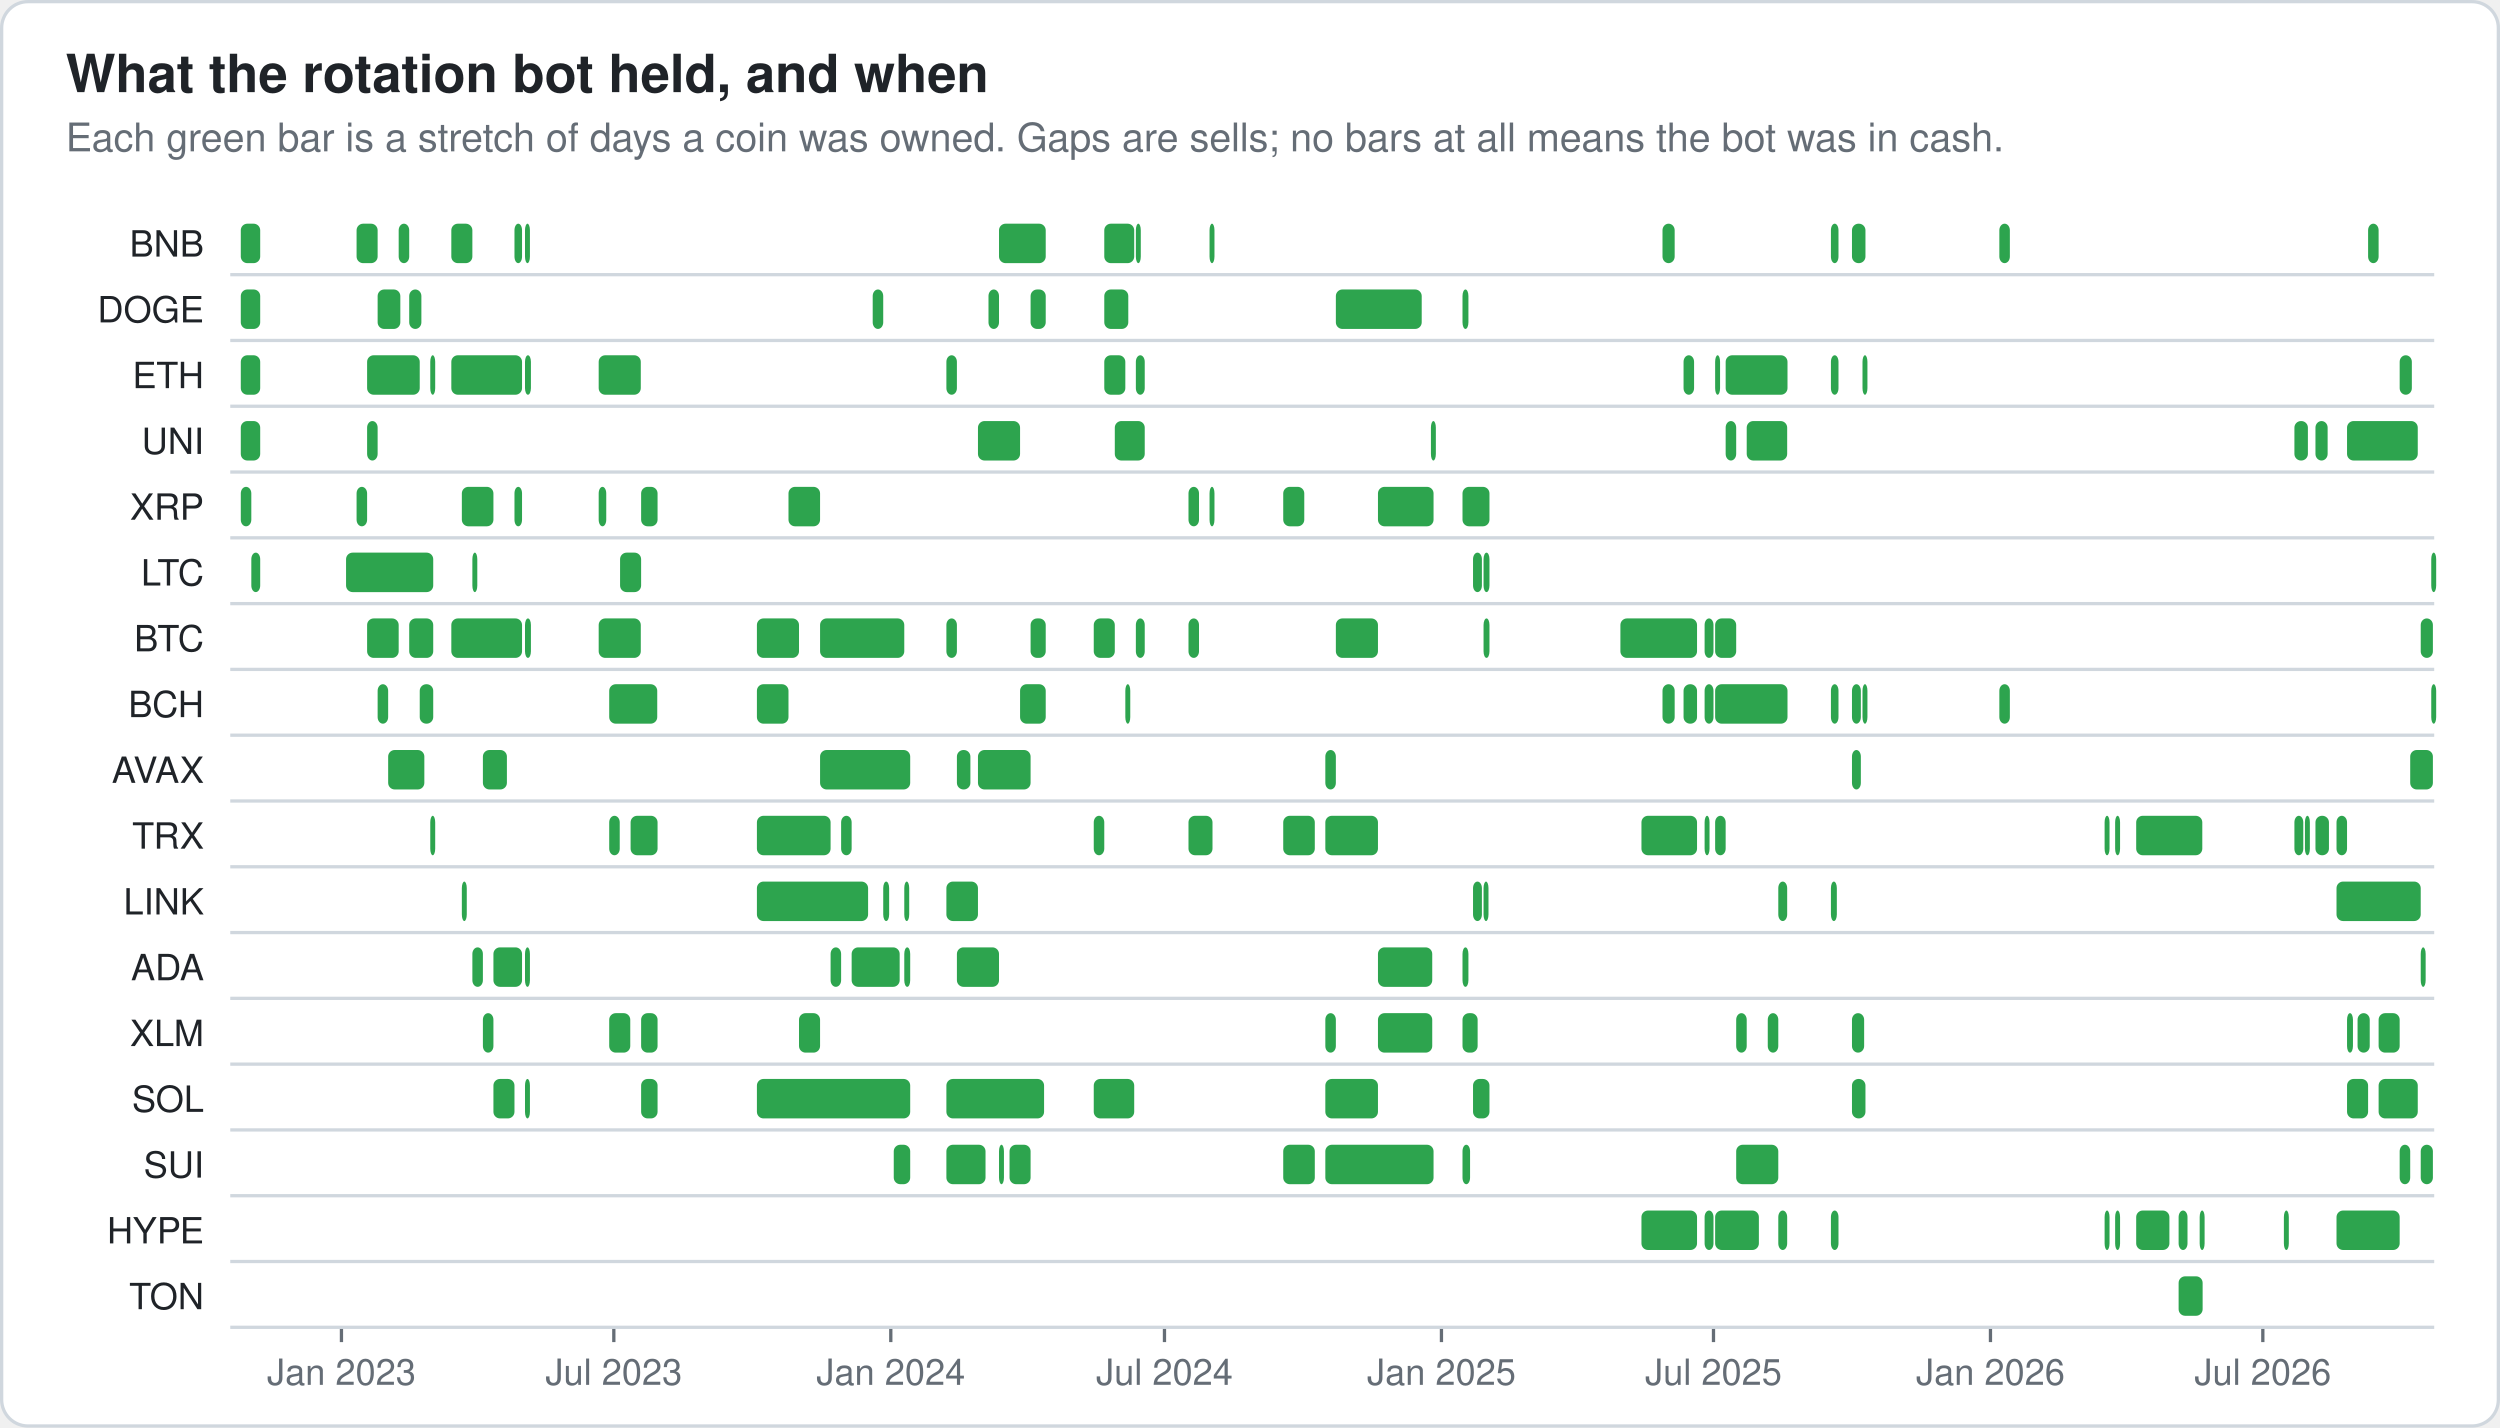
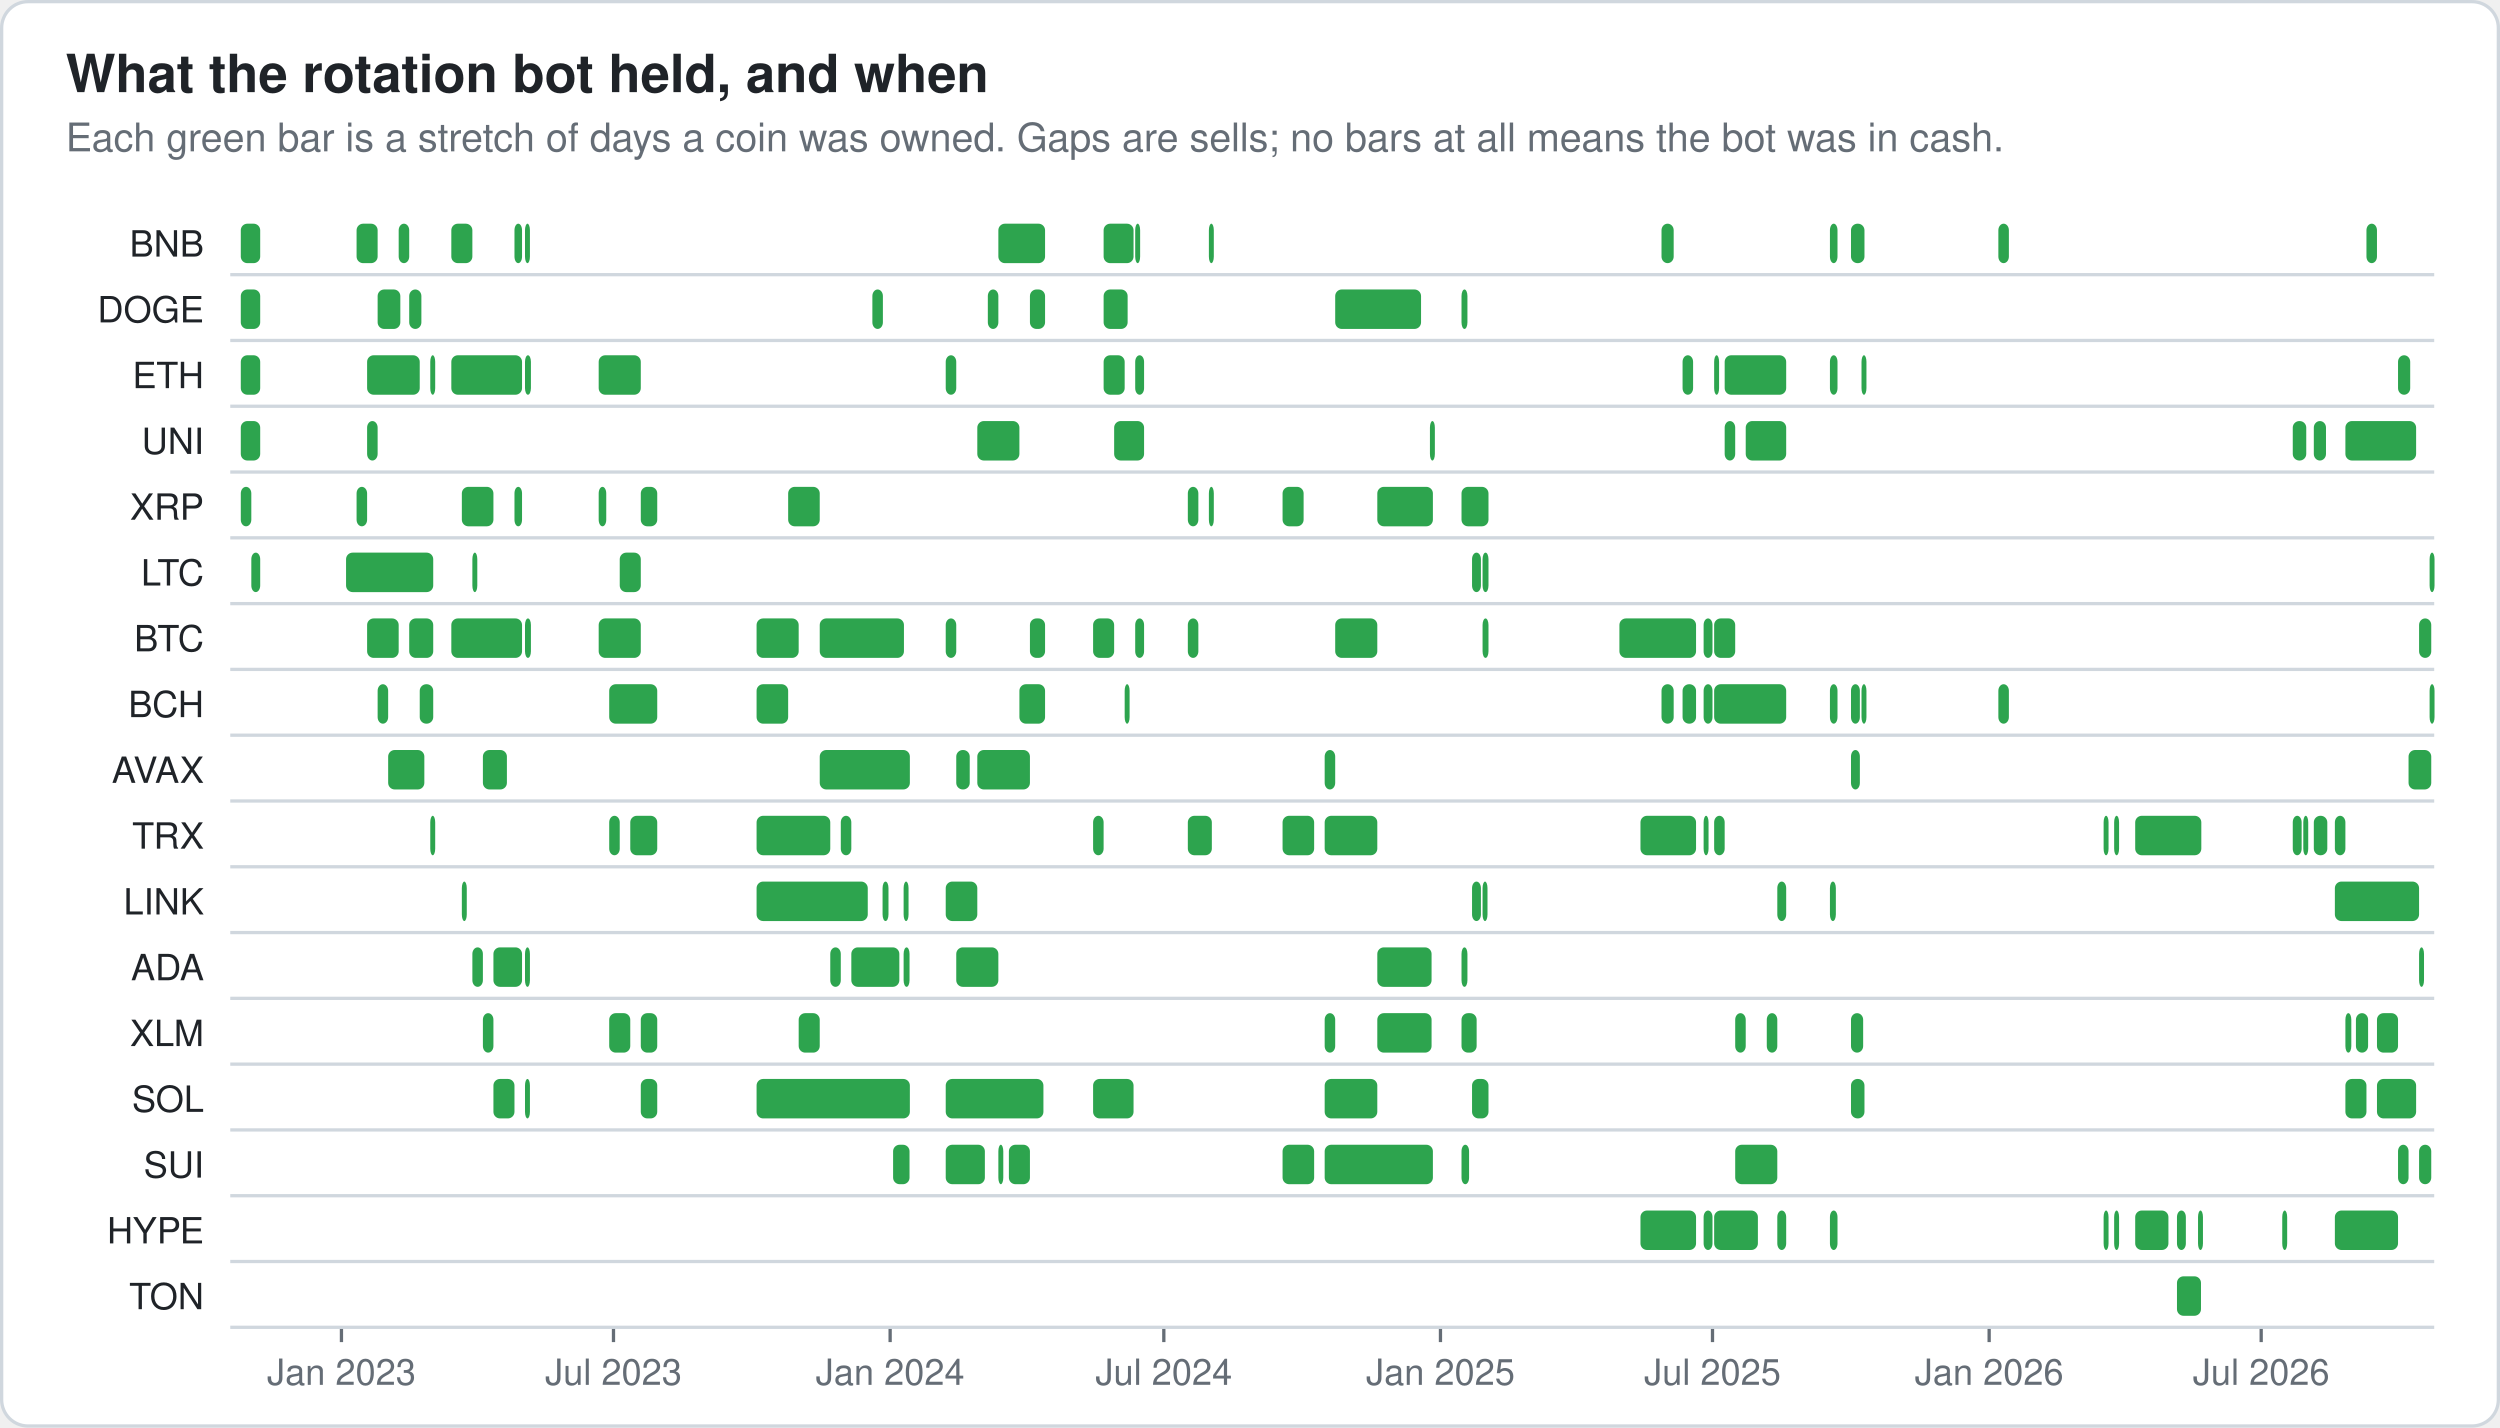
<svg xmlns="http://www.w3.org/2000/svg" width="760" height="434" viewBox="0 0 760 434" font-family="Helvetica, Arial, sans-serif">
  <rect x="0.5" y="0.5" width="759" height="433" rx="8" fill="#ffffff" stroke="#d0d7de" />
  <text x="20" y="28" font-size="16" font-weight="bold" fill="#1f2328">What the rotation bot held, and when</text>
  <text x="20" y="46" font-size="12" fill="#656d76">Each green bar is a stretch of days a coin was owned. Gaps are sells; no bars at all means the bot was in cash.</text>
  <text x="62" y="78" font-size="11" text-anchor="end" fill="#1f2328">BNB</text>
  <line x1="70" y1="83.5" x2="740" y2="83.5" stroke="#d0d7de" />
  <rect x="73.2" y="68" width="5.9" height="12" rx="2" fill="#2da44e" />
  <rect x="108.4" y="68" width="6.4" height="12" rx="2" fill="#2da44e" />
  <rect x="121.2" y="68" width="3.2" height="12" rx="2" fill="#2da44e" />
  <rect x="137.2" y="68" width="6.4" height="12" rx="2" fill="#2da44e" />
  <rect x="156.4" y="68" width="2.3" height="12" rx="2" fill="#2da44e" />
  <rect x="159.6" y="68" width="1.5" height="12" rx="2" fill="#2da44e" />
-   <rect x="303.7" y="68" width="14.2" height="12" rx="2" fill="#2da44e" />
-   <rect x="335.7" y="68" width="9.1" height="12" rx="2" fill="#2da44e" />
-   <rect x="345.3" y="68" width="1.5" height="12" rx="2" fill="#2da44e" />
-   <rect x="367.7" y="68" width="1.5" height="12" rx="2" fill="#2da44e" />
-   <rect x="505.4" y="68" width="3.7" height="12" rx="2" fill="#2da44e" />
-   <rect x="556.6" y="68" width="2.3" height="12" rx="2" fill="#2da44e" />
-   <rect x="563.0" y="68" width="4.1" height="12" rx="2" fill="#2da44e" />
-   <rect x="607.8" y="68" width="3.2" height="12" rx="2" fill="#2da44e" />
-   <rect x="719.9" y="68" width="3.2" height="12" rx="2" fill="#2da44e" />
+   <rect x="303.5" y="68" width="14.2" height="12" rx="2" fill="#2da44e" />
+   <rect x="335.5" y="68" width="9.1" height="12" rx="2" fill="#2da44e" />
+   <rect x="345.1" y="68" width="1.5" height="12" rx="2" fill="#2da44e" />
+   <rect x="367.5" y="68" width="1.5" height="12" rx="2" fill="#2da44e" />
+   <rect x="505.1" y="68" width="3.7" height="12" rx="2" fill="#2da44e" />
+   <rect x="556.3" y="68" width="2.3" height="12" rx="2" fill="#2da44e" />
+   <rect x="562.7" y="68" width="4.1" height="12" rx="2" fill="#2da44e" />
+   <rect x="607.5" y="68" width="3.2" height="12" rx="2" fill="#2da44e" />
+   <rect x="719.4" y="68" width="3.2" height="12" rx="2" fill="#2da44e" />
  <text x="62" y="98" font-size="11" text-anchor="end" fill="#1f2328">DOGE</text>
  <line x1="70" y1="103.5" x2="740" y2="103.5" stroke="#d0d7de" />
  <rect x="73.2" y="88" width="5.9" height="12" rx="2" fill="#2da44e" />
  <rect x="114.8" y="88" width="6.9" height="12" rx="2" fill="#2da44e" />
  <rect x="124.4" y="88" width="3.7" height="12" rx="2" fill="#2da44e" />
-   <rect x="265.3" y="88" width="3.2" height="12" rx="2" fill="#2da44e" />
-   <rect x="300.5" y="88" width="3.2" height="12" rx="2" fill="#2da44e" />
-   <rect x="313.3" y="88" width="4.6" height="12" rx="2" fill="#2da44e" />
-   <rect x="335.7" y="88" width="7.3" height="12" rx="2" fill="#2da44e" />
-   <rect x="406.1" y="88" width="26.1" height="12" rx="2" fill="#2da44e" />
-   <rect x="444.6" y="88" width="1.8" height="12" rx="2" fill="#2da44e" />
+   <rect x="265.2" y="88" width="3.2" height="12" rx="2" fill="#2da44e" />
+   <rect x="300.3" y="88" width="3.2" height="12" rx="2" fill="#2da44e" />
+   <rect x="313.1" y="88" width="4.6" height="12" rx="2" fill="#2da44e" />
+   <rect x="335.5" y="88" width="7.3" height="12" rx="2" fill="#2da44e" />
+   <rect x="405.9" y="88" width="26.1" height="12" rx="2" fill="#2da44e" />
+   <rect x="444.3" y="88" width="1.8" height="12" rx="2" fill="#2da44e" />
  <text x="62" y="118" font-size="11" text-anchor="end" fill="#1f2328">ETH</text>
  <line x1="70" y1="123.5" x2="740" y2="123.5" stroke="#d0d7de" />
  <rect x="73.2" y="108" width="5.9" height="12" rx="2" fill="#2da44e" />
  <rect x="111.6" y="108" width="16.0" height="12" rx="2" fill="#2da44e" />
  <rect x="130.8" y="108" width="1.5" height="12" rx="2" fill="#2da44e" />
  <rect x="137.2" y="108" width="21.5" height="12" rx="2" fill="#2da44e" />
  <rect x="159.6" y="108" width="1.8" height="12" rx="2" fill="#2da44e" />
  <rect x="182.0" y="108" width="12.8" height="12" rx="2" fill="#2da44e" />
-   <rect x="287.7" y="108" width="3.2" height="12" rx="2" fill="#2da44e" />
-   <rect x="335.7" y="108" width="6.4" height="12" rx="2" fill="#2da44e" />
-   <rect x="345.3" y="108" width="2.7" height="12" rx="2" fill="#2da44e" />
-   <rect x="511.8" y="108" width="3.2" height="12" rx="2" fill="#2da44e" />
-   <rect x="521.4" y="108" width="1.5" height="12" rx="2" fill="#2da44e" />
-   <rect x="524.6" y="108" width="18.8" height="12" rx="2" fill="#2da44e" />
-   <rect x="556.6" y="108" width="2.3" height="12" rx="2" fill="#2da44e" />
-   <rect x="566.2" y="108" width="1.5" height="12" rx="2" fill="#2da44e" />
-   <rect x="729.5" y="108" width="3.7" height="12" rx="2" fill="#2da44e" />
+   <rect x="287.5" y="108" width="3.2" height="12" rx="2" fill="#2da44e" />
+   <rect x="335.5" y="108" width="6.4" height="12" rx="2" fill="#2da44e" />
+   <rect x="345.1" y="108" width="2.7" height="12" rx="2" fill="#2da44e" />
+   <rect x="511.5" y="108" width="3.2" height="12" rx="2" fill="#2da44e" />
+   <rect x="521.1" y="108" width="1.5" height="12" rx="2" fill="#2da44e" />
+   <rect x="524.3" y="108" width="18.7" height="12" rx="2" fill="#2da44e" />
+   <rect x="556.3" y="108" width="2.3" height="12" rx="2" fill="#2da44e" />
+   <rect x="565.9" y="108" width="1.5" height="12" rx="2" fill="#2da44e" />
+   <rect x="729.0" y="108" width="3.7" height="12" rx="2" fill="#2da44e" />
  <text x="62" y="138" font-size="11" text-anchor="end" fill="#1f2328">UNI</text>
  <line x1="70" y1="143.5" x2="740" y2="143.5" stroke="#d0d7de" />
  <rect x="73.2" y="128" width="5.9" height="12" rx="2" fill="#2da44e" />
  <rect x="111.6" y="128" width="3.2" height="12" rx="2" fill="#2da44e" />
-   <rect x="297.3" y="128" width="12.8" height="12" rx="2" fill="#2da44e" />
-   <rect x="338.9" y="128" width="9.1" height="12" rx="2" fill="#2da44e" />
-   <rect x="435.0" y="128" width="1.5" height="12" rx="2" fill="#2da44e" />
-   <rect x="524.6" y="128" width="3.2" height="12" rx="2" fill="#2da44e" />
-   <rect x="531.0" y="128" width="12.3" height="12" rx="2" fill="#2da44e" />
-   <rect x="697.5" y="128" width="4.1" height="12" rx="2" fill="#2da44e" />
-   <rect x="703.9" y="128" width="3.7" height="12" rx="2" fill="#2da44e" />
-   <rect x="713.5" y="128" width="21.5" height="12" rx="2" fill="#2da44e" />
+   <rect x="297.1" y="128" width="12.8" height="12" rx="2" fill="#2da44e" />
+   <rect x="338.7" y="128" width="9.1" height="12" rx="2" fill="#2da44e" />
+   <rect x="434.7" y="128" width="1.5" height="12" rx="2" fill="#2da44e" />
+   <rect x="524.3" y="128" width="3.2" height="12" rx="2" fill="#2da44e" />
+   <rect x="530.7" y="128" width="12.3" height="12" rx="2" fill="#2da44e" />
+   <rect x="697.0" y="128" width="4.1" height="12" rx="2" fill="#2da44e" />
+   <rect x="703.4" y="128" width="3.7" height="12" rx="2" fill="#2da44e" />
+   <rect x="713.0" y="128" width="21.5" height="12" rx="2" fill="#2da44e" />
  <text x="62" y="158" font-size="11" text-anchor="end" fill="#1f2328">XRP</text>
  <line x1="70" y1="163.5" x2="740" y2="163.5" stroke="#d0d7de" />
  <rect x="73.2" y="148" width="3.2" height="12" rx="2" fill="#2da44e" />
  <rect x="108.4" y="148" width="3.2" height="12" rx="2" fill="#2da44e" />
  <rect x="140.4" y="148" width="9.6" height="12" rx="2" fill="#2da44e" />
  <rect x="156.4" y="148" width="2.3" height="12" rx="2" fill="#2da44e" />
  <rect x="182.0" y="148" width="2.3" height="12" rx="2" fill="#2da44e" />
-   <rect x="194.9" y="148" width="5.0" height="12" rx="2" fill="#2da44e" />
-   <rect x="239.7" y="148" width="9.6" height="12" rx="2" fill="#2da44e" />
-   <rect x="361.3" y="148" width="3.2" height="12" rx="2" fill="#2da44e" />
-   <rect x="367.7" y="148" width="1.5" height="12" rx="2" fill="#2da44e" />
-   <rect x="390.1" y="148" width="6.4" height="12" rx="2" fill="#2da44e" />
-   <rect x="418.9" y="148" width="16.9" height="12" rx="2" fill="#2da44e" />
-   <rect x="444.6" y="148" width="8.2" height="12" rx="2" fill="#2da44e" />
+   <rect x="194.8" y="148" width="5.0" height="12" rx="2" fill="#2da44e" />
+   <rect x="239.6" y="148" width="9.6" height="12" rx="2" fill="#2da44e" />
+   <rect x="361.1" y="148" width="3.2" height="12" rx="2" fill="#2da44e" />
+   <rect x="367.5" y="148" width="1.5" height="12" rx="2" fill="#2da44e" />
+   <rect x="389.9" y="148" width="6.4" height="12" rx="2" fill="#2da44e" />
+   <rect x="418.7" y="148" width="16.9" height="12" rx="2" fill="#2da44e" />
+   <rect x="444.3" y="148" width="8.2" height="12" rx="2" fill="#2da44e" />
  <text x="62" y="178" font-size="11" text-anchor="end" fill="#1f2328">LTC</text>
  <line x1="70" y1="183.5" x2="740" y2="183.5" stroke="#d0d7de" />
  <rect x="76.4" y="168" width="2.7" height="12" rx="2" fill="#2da44e" />
  <rect x="105.2" y="168" width="26.5" height="12" rx="2" fill="#2da44e" />
  <rect x="143.6" y="168" width="1.5" height="12" rx="2" fill="#2da44e" />
-   <rect x="188.5" y="168" width="6.4" height="12" rx="2" fill="#2da44e" />
-   <rect x="447.8" y="168" width="2.7" height="12" rx="2" fill="#2da44e" />
-   <rect x="451.0" y="168" width="1.8" height="12" rx="2" fill="#2da44e" />
-   <rect x="739.1" y="168" width="1.5" height="12" rx="2" fill="#2da44e" />
+   <rect x="188.4" y="168" width="6.4" height="12" rx="2" fill="#2da44e" />
+   <rect x="447.5" y="168" width="2.7" height="12" rx="2" fill="#2da44e" />
+   <rect x="450.7" y="168" width="1.8" height="12" rx="2" fill="#2da44e" />
+   <rect x="738.6" y="168" width="1.5" height="12" rx="2" fill="#2da44e" />
  <text x="62" y="198" font-size="11" text-anchor="end" fill="#1f2328">BTC</text>
  <line x1="70" y1="203.5" x2="740" y2="203.5" stroke="#d0d7de" />
  <rect x="111.6" y="188" width="9.6" height="12" rx="2" fill="#2da44e" />
  <rect x="124.4" y="188" width="7.3" height="12" rx="2" fill="#2da44e" />
  <rect x="137.2" y="188" width="21.5" height="12" rx="2" fill="#2da44e" />
  <rect x="159.6" y="188" width="1.8" height="12" rx="2" fill="#2da44e" />
  <rect x="182.0" y="188" width="12.8" height="12" rx="2" fill="#2da44e" />
-   <rect x="230.1" y="188" width="12.8" height="12" rx="2" fill="#2da44e" />
-   <rect x="249.3" y="188" width="25.6" height="12" rx="2" fill="#2da44e" />
-   <rect x="287.7" y="188" width="3.2" height="12" rx="2" fill="#2da44e" />
-   <rect x="313.3" y="188" width="4.6" height="12" rx="2" fill="#2da44e" />
-   <rect x="332.5" y="188" width="6.4" height="12" rx="2" fill="#2da44e" />
-   <rect x="345.3" y="188" width="2.7" height="12" rx="2" fill="#2da44e" />
-   <rect x="361.3" y="188" width="3.2" height="12" rx="2" fill="#2da44e" />
-   <rect x="406.1" y="188" width="12.8" height="12" rx="2" fill="#2da44e" />
-   <rect x="451.0" y="188" width="1.8" height="12" rx="2" fill="#2da44e" />
-   <rect x="492.6" y="188" width="23.3" height="12" rx="2" fill="#2da44e" />
-   <rect x="518.2" y="188" width="2.7" height="12" rx="2" fill="#2da44e" />
-   <rect x="521.4" y="188" width="6.4" height="12" rx="2" fill="#2da44e" />
-   <rect x="735.9" y="188" width="3.7" height="12" rx="2" fill="#2da44e" />
+   <rect x="230.0" y="188" width="12.8" height="12" rx="2" fill="#2da44e" />
+   <rect x="249.2" y="188" width="25.6" height="12" rx="2" fill="#2da44e" />
+   <rect x="287.5" y="188" width="3.2" height="12" rx="2" fill="#2da44e" />
+   <rect x="313.1" y="188" width="4.6" height="12" rx="2" fill="#2da44e" />
+   <rect x="332.3" y="188" width="6.4" height="12" rx="2" fill="#2da44e" />
+   <rect x="345.1" y="188" width="2.7" height="12" rx="2" fill="#2da44e" />
+   <rect x="361.1" y="188" width="3.2" height="12" rx="2" fill="#2da44e" />
+   <rect x="405.9" y="188" width="12.8" height="12" rx="2" fill="#2da44e" />
+   <rect x="450.7" y="188" width="1.8" height="12" rx="2" fill="#2da44e" />
+   <rect x="492.3" y="188" width="23.3" height="12" rx="2" fill="#2da44e" />
+   <rect x="517.9" y="188" width="2.7" height="12" rx="2" fill="#2da44e" />
+   <rect x="521.1" y="188" width="6.4" height="12" rx="2" fill="#2da44e" />
+   <rect x="735.4" y="188" width="3.7" height="12" rx="2" fill="#2da44e" />
  <text x="62" y="218" font-size="11" text-anchor="end" fill="#1f2328">BCH</text>
  <line x1="70" y1="223.5" x2="740" y2="223.5" stroke="#d0d7de" />
  <rect x="114.8" y="208" width="3.2" height="12" rx="2" fill="#2da44e" />
  <rect x="127.6" y="208" width="4.1" height="12" rx="2" fill="#2da44e" />
  <rect x="185.2" y="208" width="14.6" height="12" rx="2" fill="#2da44e" />
-   <rect x="230.1" y="208" width="9.6" height="12" rx="2" fill="#2da44e" />
-   <rect x="310.1" y="208" width="7.8" height="12" rx="2" fill="#2da44e" />
-   <rect x="342.1" y="208" width="1.5" height="12" rx="2" fill="#2da44e" />
-   <rect x="505.4" y="208" width="3.7" height="12" rx="2" fill="#2da44e" />
-   <rect x="511.8" y="208" width="4.1" height="12" rx="2" fill="#2da44e" />
-   <rect x="518.2" y="208" width="2.7" height="12" rx="2" fill="#2da44e" />
-   <rect x="521.4" y="208" width="22.0" height="12" rx="2" fill="#2da44e" />
-   <rect x="556.6" y="208" width="2.3" height="12" rx="2" fill="#2da44e" />
-   <rect x="563.0" y="208" width="2.7" height="12" rx="2" fill="#2da44e" />
-   <rect x="566.2" y="208" width="1.5" height="12" rx="2" fill="#2da44e" />
-   <rect x="607.8" y="208" width="3.2" height="12" rx="2" fill="#2da44e" />
-   <rect x="739.1" y="208" width="1.5" height="12" rx="2" fill="#2da44e" />
+   <rect x="230.0" y="208" width="9.6" height="12" rx="2" fill="#2da44e" />
+   <rect x="309.9" y="208" width="7.8" height="12" rx="2" fill="#2da44e" />
+   <rect x="341.9" y="208" width="1.5" height="12" rx="2" fill="#2da44e" />
+   <rect x="505.1" y="208" width="3.7" height="12" rx="2" fill="#2da44e" />
+   <rect x="511.5" y="208" width="4.1" height="12" rx="2" fill="#2da44e" />
+   <rect x="517.9" y="208" width="2.7" height="12" rx="2" fill="#2da44e" />
+   <rect x="521.1" y="208" width="21.9" height="12" rx="2" fill="#2da44e" />
+   <rect x="556.3" y="208" width="2.3" height="12" rx="2" fill="#2da44e" />
+   <rect x="562.7" y="208" width="2.7" height="12" rx="2" fill="#2da44e" />
+   <rect x="565.9" y="208" width="1.5" height="12" rx="2" fill="#2da44e" />
+   <rect x="607.5" y="208" width="3.2" height="12" rx="2" fill="#2da44e" />
+   <rect x="738.6" y="208" width="1.5" height="12" rx="2" fill="#2da44e" />
  <text x="62" y="238" font-size="11" text-anchor="end" fill="#1f2328">AVAX</text>
  <line x1="70" y1="243.5" x2="740" y2="243.5" stroke="#d0d7de" />
  <rect x="118.0" y="228" width="11.0" height="12" rx="2" fill="#2da44e" />
  <rect x="146.8" y="228" width="7.3" height="12" rx="2" fill="#2da44e" />
-   <rect x="249.3" y="228" width="27.4" height="12" rx="2" fill="#2da44e" />
-   <rect x="290.9" y="228" width="4.1" height="12" rx="2" fill="#2da44e" />
-   <rect x="297.3" y="228" width="16.0" height="12" rx="2" fill="#2da44e" />
-   <rect x="402.9" y="228" width="3.2" height="12" rx="2" fill="#2da44e" />
-   <rect x="563.0" y="228" width="2.7" height="12" rx="2" fill="#2da44e" />
-   <rect x="732.7" y="228" width="6.9" height="12" rx="2" fill="#2da44e" />
+   <rect x="249.2" y="228" width="27.4" height="12" rx="2" fill="#2da44e" />
+   <rect x="290.7" y="228" width="4.1" height="12" rx="2" fill="#2da44e" />
+   <rect x="297.1" y="228" width="16.0" height="12" rx="2" fill="#2da44e" />
+   <rect x="402.7" y="228" width="3.2" height="12" rx="2" fill="#2da44e" />
+   <rect x="562.7" y="228" width="2.7" height="12" rx="2" fill="#2da44e" />
+   <rect x="732.2" y="228" width="6.9" height="12" rx="2" fill="#2da44e" />
  <text x="62" y="258" font-size="11" text-anchor="end" fill="#1f2328">TRX</text>
  <line x1="70" y1="263.5" x2="740" y2="263.5" stroke="#d0d7de" />
  <rect x="130.8" y="248" width="1.5" height="12" rx="2" fill="#2da44e" />
  <rect x="185.2" y="248" width="3.2" height="12" rx="2" fill="#2da44e" />
-   <rect x="191.7" y="248" width="8.2" height="12" rx="2" fill="#2da44e" />
-   <rect x="230.1" y="248" width="22.4" height="12" rx="2" fill="#2da44e" />
-   <rect x="255.7" y="248" width="3.2" height="12" rx="2" fill="#2da44e" />
-   <rect x="332.5" y="248" width="3.2" height="12" rx="2" fill="#2da44e" />
-   <rect x="361.3" y="248" width="7.3" height="12" rx="2" fill="#2da44e" />
-   <rect x="390.1" y="248" width="9.6" height="12" rx="2" fill="#2da44e" />
-   <rect x="402.9" y="248" width="16.0" height="12" rx="2" fill="#2da44e" />
-   <rect x="499.0" y="248" width="16.9" height="12" rx="2" fill="#2da44e" />
-   <rect x="518.2" y="248" width="1.5" height="12" rx="2" fill="#2da44e" />
-   <rect x="521.4" y="248" width="3.2" height="12" rx="2" fill="#2da44e" />
-   <rect x="639.8" y="248" width="1.5" height="12" rx="2" fill="#2da44e" />
-   <rect x="643.0" y="248" width="1.5" height="12" rx="2" fill="#2da44e" />
-   <rect x="649.4" y="248" width="20.1" height="12" rx="2" fill="#2da44e" />
-   <rect x="697.5" y="248" width="2.7" height="12" rx="2" fill="#2da44e" />
-   <rect x="700.7" y="248" width="1.5" height="12" rx="2" fill="#2da44e" />
-   <rect x="703.9" y="248" width="4.1" height="12" rx="2" fill="#2da44e" />
-   <rect x="710.3" y="248" width="3.2" height="12" rx="2" fill="#2da44e" />
+   <rect x="191.6" y="248" width="8.2" height="12" rx="2" fill="#2da44e" />
+   <rect x="230.0" y="248" width="22.4" height="12" rx="2" fill="#2da44e" />
+   <rect x="255.6" y="248" width="3.2" height="12" rx="2" fill="#2da44e" />
+   <rect x="332.3" y="248" width="3.2" height="12" rx="2" fill="#2da44e" />
+   <rect x="361.1" y="248" width="7.3" height="12" rx="2" fill="#2da44e" />
+   <rect x="389.9" y="248" width="9.6" height="12" rx="2" fill="#2da44e" />
+   <rect x="402.7" y="248" width="16.0" height="12" rx="2" fill="#2da44e" />
+   <rect x="498.7" y="248" width="16.9" height="12" rx="2" fill="#2da44e" />
+   <rect x="517.9" y="248" width="1.5" height="12" rx="2" fill="#2da44e" />
+   <rect x="521.1" y="248" width="3.2" height="12" rx="2" fill="#2da44e" />
+   <rect x="639.5" y="248" width="1.5" height="12" rx="2" fill="#2da44e" />
+   <rect x="642.7" y="248" width="1.5" height="12" rx="2" fill="#2da44e" />
+   <rect x="649.1" y="248" width="20.1" height="12" rx="2" fill="#2da44e" />
+   <rect x="697.0" y="248" width="2.7" height="12" rx="2" fill="#2da44e" />
+   <rect x="700.2" y="248" width="1.5" height="12" rx="2" fill="#2da44e" />
+   <rect x="703.4" y="248" width="4.1" height="12" rx="2" fill="#2da44e" />
+   <rect x="709.8" y="248" width="3.2" height="12" rx="2" fill="#2da44e" />
  <text x="62" y="278" font-size="11" text-anchor="end" fill="#1f2328">LINK</text>
  <line x1="70" y1="283.5" x2="740" y2="283.5" stroke="#d0d7de" />
  <rect x="140.4" y="268" width="1.5" height="12" rx="2" fill="#2da44e" />
-   <rect x="230.1" y="268" width="33.8" height="12" rx="2" fill="#2da44e" />
-   <rect x="268.5" y="268" width="1.8" height="12" rx="2" fill="#2da44e" />
-   <rect x="274.9" y="268" width="1.5" height="12" rx="2" fill="#2da44e" />
-   <rect x="287.7" y="268" width="9.6" height="12" rx="2" fill="#2da44e" />
-   <rect x="447.8" y="268" width="2.7" height="12" rx="2" fill="#2da44e" />
-   <rect x="451.0" y="268" width="1.5" height="12" rx="2" fill="#2da44e" />
-   <rect x="540.6" y="268" width="2.7" height="12" rx="2" fill="#2da44e" />
-   <rect x="556.6" y="268" width="1.8" height="12" rx="2" fill="#2da44e" />
-   <rect x="710.3" y="268" width="25.6" height="12" rx="2" fill="#2da44e" />
+   <rect x="230.0" y="268" width="33.8" height="12" rx="2" fill="#2da44e" />
+   <rect x="268.3" y="268" width="1.8" height="12" rx="2" fill="#2da44e" />
+   <rect x="274.7" y="268" width="1.5" height="12" rx="2" fill="#2da44e" />
+   <rect x="287.5" y="268" width="9.6" height="12" rx="2" fill="#2da44e" />
+   <rect x="447.5" y="268" width="2.7" height="12" rx="2" fill="#2da44e" />
+   <rect x="450.7" y="268" width="1.5" height="12" rx="2" fill="#2da44e" />
+   <rect x="540.3" y="268" width="2.7" height="12" rx="2" fill="#2da44e" />
+   <rect x="556.3" y="268" width="1.8" height="12" rx="2" fill="#2da44e" />
+   <rect x="709.8" y="268" width="25.6" height="12" rx="2" fill="#2da44e" />
  <text x="62" y="298" font-size="11" text-anchor="end" fill="#1f2328">ADA</text>
  <line x1="70" y1="303.5" x2="740" y2="303.5" stroke="#d0d7de" />
  <rect x="143.6" y="288" width="3.2" height="12" rx="2" fill="#2da44e" />
  <rect x="150.0" y="288" width="8.7" height="12" rx="2" fill="#2da44e" />
  <rect x="159.6" y="288" width="1.5" height="12" rx="2" fill="#2da44e" />
-   <rect x="252.5" y="288" width="3.2" height="12" rx="2" fill="#2da44e" />
-   <rect x="258.9" y="288" width="14.6" height="12" rx="2" fill="#2da44e" />
-   <rect x="274.9" y="288" width="1.8" height="12" rx="2" fill="#2da44e" />
-   <rect x="290.9" y="288" width="12.8" height="12" rx="2" fill="#2da44e" />
-   <rect x="418.9" y="288" width="16.5" height="12" rx="2" fill="#2da44e" />
-   <rect x="444.6" y="288" width="1.8" height="12" rx="2" fill="#2da44e" />
-   <rect x="735.9" y="288" width="1.5" height="12" rx="2" fill="#2da44e" />
+   <rect x="252.4" y="288" width="3.2" height="12" rx="2" fill="#2da44e" />
+   <rect x="258.8" y="288" width="14.6" height="12" rx="2" fill="#2da44e" />
+   <rect x="274.7" y="288" width="1.8" height="12" rx="2" fill="#2da44e" />
+   <rect x="290.7" y="288" width="12.8" height="12" rx="2" fill="#2da44e" />
+   <rect x="418.7" y="288" width="16.5" height="12" rx="2" fill="#2da44e" />
+   <rect x="444.3" y="288" width="1.8" height="12" rx="2" fill="#2da44e" />
+   <rect x="735.4" y="288" width="1.5" height="12" rx="2" fill="#2da44e" />
  <text x="62" y="318" font-size="11" text-anchor="end" fill="#1f2328">XLM</text>
  <line x1="70" y1="323.5" x2="740" y2="323.5" stroke="#d0d7de" />
  <rect x="146.8" y="308" width="3.2" height="12" rx="2" fill="#2da44e" />
  <rect x="185.2" y="308" width="6.4" height="12" rx="2" fill="#2da44e" />
-   <rect x="194.9" y="308" width="5.0" height="12" rx="2" fill="#2da44e" />
-   <rect x="242.9" y="308" width="6.4" height="12" rx="2" fill="#2da44e" />
-   <rect x="402.9" y="308" width="3.2" height="12" rx="2" fill="#2da44e" />
-   <rect x="418.9" y="308" width="16.5" height="12" rx="2" fill="#2da44e" />
-   <rect x="444.6" y="308" width="4.6" height="12" rx="2" fill="#2da44e" />
-   <rect x="527.8" y="308" width="3.2" height="12" rx="2" fill="#2da44e" />
-   <rect x="537.4" y="308" width="3.2" height="12" rx="2" fill="#2da44e" />
-   <rect x="563.0" y="308" width="3.7" height="12" rx="2" fill="#2da44e" />
-   <rect x="713.5" y="308" width="1.8" height="12" rx="2" fill="#2da44e" />
-   <rect x="716.7" y="308" width="3.7" height="12" rx="2" fill="#2da44e" />
-   <rect x="723.1" y="308" width="6.4" height="12" rx="2" fill="#2da44e" />
+   <rect x="194.8" y="308" width="5.0" height="12" rx="2" fill="#2da44e" />
+   <rect x="242.8" y="308" width="6.4" height="12" rx="2" fill="#2da44e" />
+   <rect x="402.7" y="308" width="3.2" height="12" rx="2" fill="#2da44e" />
+   <rect x="418.7" y="308" width="16.5" height="12" rx="2" fill="#2da44e" />
+   <rect x="444.3" y="308" width="4.6" height="12" rx="2" fill="#2da44e" />
+   <rect x="527.5" y="308" width="3.2" height="12" rx="2" fill="#2da44e" />
+   <rect x="537.1" y="308" width="3.2" height="12" rx="2" fill="#2da44e" />
+   <rect x="562.7" y="308" width="3.7" height="12" rx="2" fill="#2da44e" />
+   <rect x="713.0" y="308" width="1.8" height="12" rx="2" fill="#2da44e" />
+   <rect x="716.2" y="308" width="3.7" height="12" rx="2" fill="#2da44e" />
+   <rect x="722.6" y="308" width="6.4" height="12" rx="2" fill="#2da44e" />
  <text x="62" y="338" font-size="11" text-anchor="end" fill="#1f2328">SOL</text>
  <line x1="70" y1="343.5" x2="740" y2="343.5" stroke="#d0d7de" />
  <rect x="150.0" y="328" width="6.4" height="12" rx="2" fill="#2da44e" />
  <rect x="159.6" y="328" width="1.5" height="12" rx="2" fill="#2da44e" />
-   <rect x="194.9" y="328" width="5.0" height="12" rx="2" fill="#2da44e" />
-   <rect x="230.1" y="328" width="46.6" height="12" rx="2" fill="#2da44e" />
-   <rect x="287.7" y="328" width="29.7" height="12" rx="2" fill="#2da44e" />
-   <rect x="332.5" y="328" width="12.3" height="12" rx="2" fill="#2da44e" />
-   <rect x="402.9" y="328" width="16.0" height="12" rx="2" fill="#2da44e" />
-   <rect x="447.8" y="328" width="5.0" height="12" rx="2" fill="#2da44e" />
-   <rect x="563.0" y="328" width="4.1" height="12" rx="2" fill="#2da44e" />
-   <rect x="713.5" y="328" width="6.4" height="12" rx="2" fill="#2da44e" />
-   <rect x="723.1" y="328" width="11.9" height="12" rx="2" fill="#2da44e" />
+   <rect x="194.8" y="328" width="5.0" height="12" rx="2" fill="#2da44e" />
+   <rect x="230.0" y="328" width="46.6" height="12" rx="2" fill="#2da44e" />
+   <rect x="287.5" y="328" width="29.7" height="12" rx="2" fill="#2da44e" />
+   <rect x="332.3" y="328" width="12.3" height="12" rx="2" fill="#2da44e" />
+   <rect x="402.7" y="328" width="16.0" height="12" rx="2" fill="#2da44e" />
+   <rect x="447.5" y="328" width="5.0" height="12" rx="2" fill="#2da44e" />
+   <rect x="562.7" y="328" width="4.1" height="12" rx="2" fill="#2da44e" />
+   <rect x="713.0" y="328" width="6.4" height="12" rx="2" fill="#2da44e" />
+   <rect x="722.6" y="328" width="11.9" height="12" rx="2" fill="#2da44e" />
  <text x="62" y="358" font-size="11" text-anchor="end" fill="#1f2328">SUI</text>
  <line x1="70" y1="363.5" x2="740" y2="363.5" stroke="#d0d7de" />
-   <rect x="271.7" y="348" width="5.0" height="12" rx="2" fill="#2da44e" />
-   <rect x="287.7" y="348" width="11.9" height="12" rx="2" fill="#2da44e" />
-   <rect x="303.7" y="348" width="1.5" height="12" rx="2" fill="#2da44e" />
-   <rect x="306.9" y="348" width="6.4" height="12" rx="2" fill="#2da44e" />
-   <rect x="390.1" y="348" width="9.6" height="12" rx="2" fill="#2da44e" />
-   <rect x="402.9" y="348" width="32.9" height="12" rx="2" fill="#2da44e" />
-   <rect x="444.6" y="348" width="2.3" height="12" rx="2" fill="#2da44e" />
-   <rect x="527.8" y="348" width="12.8" height="12" rx="2" fill="#2da44e" />
-   <rect x="729.5" y="348" width="3.2" height="12" rx="2" fill="#2da44e" />
-   <rect x="735.9" y="348" width="3.7" height="12" rx="2" fill="#2da44e" />
+   <rect x="271.5" y="348" width="5.0" height="12" rx="2" fill="#2da44e" />
+   <rect x="287.5" y="348" width="11.9" height="12" rx="2" fill="#2da44e" />
+   <rect x="303.5" y="348" width="1.5" height="12" rx="2" fill="#2da44e" />
+   <rect x="306.7" y="348" width="6.4" height="12" rx="2" fill="#2da44e" />
+   <rect x="389.9" y="348" width="9.6" height="12" rx="2" fill="#2da44e" />
+   <rect x="402.7" y="348" width="32.9" height="12" rx="2" fill="#2da44e" />
+   <rect x="444.3" y="348" width="2.3" height="12" rx="2" fill="#2da44e" />
+   <rect x="527.5" y="348" width="12.8" height="12" rx="2" fill="#2da44e" />
+   <rect x="729.0" y="348" width="3.2" height="12" rx="2" fill="#2da44e" />
+   <rect x="735.4" y="348" width="3.7" height="12" rx="2" fill="#2da44e" />
  <text x="62" y="378" font-size="11" text-anchor="end" fill="#1f2328">HYPE</text>
  <line x1="70" y1="383.5" x2="740" y2="383.5" stroke="#d0d7de" />
-   <rect x="499.0" y="368" width="16.9" height="12" rx="2" fill="#2da44e" />
-   <rect x="518.2" y="368" width="2.7" height="12" rx="2" fill="#2da44e" />
-   <rect x="521.4" y="368" width="13.3" height="12" rx="2" fill="#2da44e" />
-   <rect x="540.6" y="368" width="2.7" height="12" rx="2" fill="#2da44e" />
-   <rect x="556.6" y="368" width="2.3" height="12" rx="2" fill="#2da44e" />
-   <rect x="639.8" y="368" width="1.5" height="12" rx="2" fill="#2da44e" />
-   <rect x="643.0" y="368" width="1.5" height="12" rx="2" fill="#2da44e" />
-   <rect x="649.4" y="368" width="10.1" height="12" rx="2" fill="#2da44e" />
-   <rect x="662.3" y="368" width="2.7" height="12" rx="2" fill="#2da44e" />
-   <rect x="668.7" y="368" width="1.5" height="12" rx="2" fill="#2da44e" />
-   <rect x="694.3" y="368" width="1.5" height="12" rx="2" fill="#2da44e" />
-   <rect x="710.3" y="368" width="19.2" height="12" rx="2" fill="#2da44e" />
+   <rect x="498.7" y="368" width="16.9" height="12" rx="2" fill="#2da44e" />
+   <rect x="517.9" y="368" width="2.7" height="12" rx="2" fill="#2da44e" />
+   <rect x="521.1" y="368" width="13.3" height="12" rx="2" fill="#2da44e" />
+   <rect x="540.3" y="368" width="2.7" height="12" rx="2" fill="#2da44e" />
+   <rect x="556.3" y="368" width="2.3" height="12" rx="2" fill="#2da44e" />
+   <rect x="639.5" y="368" width="1.5" height="12" rx="2" fill="#2da44e" />
+   <rect x="642.7" y="368" width="1.5" height="12" rx="2" fill="#2da44e" />
+   <rect x="649.1" y="368" width="10.1" height="12" rx="2" fill="#2da44e" />
+   <rect x="661.8" y="368" width="2.7" height="12" rx="2" fill="#2da44e" />
+   <rect x="668.2" y="368" width="1.5" height="12" rx="2" fill="#2da44e" />
+   <rect x="693.8" y="368" width="1.5" height="12" rx="2" fill="#2da44e" />
+   <rect x="709.8" y="368" width="19.2" height="12" rx="2" fill="#2da44e" />
  <text x="62" y="398" font-size="11" text-anchor="end" fill="#1f2328">TON</text>
  <line x1="70" y1="403.5" x2="740" y2="403.5" stroke="#d0d7de" />
-   <rect x="662.3" y="388" width="7.3" height="12" rx="2" fill="#2da44e" />
+   <rect x="661.8" y="388" width="7.3" height="12" rx="2" fill="#2da44e" />
  <line x1="103.8" y1="404" x2="103.8" y2="408" stroke="#656d76" />
  <text x="103.8" y="421" font-size="11" text-anchor="middle" fill="#656d76">Jan 2023</text>
-   <line x1="186.6" y1="404" x2="186.6" y2="408" stroke="#656d76" />
-   <text x="186.6" y="421" font-size="11" text-anchor="middle" fill="#656d76">Jul 2023</text>
-   <line x1="270.8" y1="404" x2="270.8" y2="408" stroke="#656d76" />
-   <text x="270.8" y="421" font-size="11" text-anchor="middle" fill="#656d76">Jan 2024</text>
-   <line x1="354.0" y1="404" x2="354.0" y2="408" stroke="#656d76" />
-   <text x="354.0" y="421" font-size="11" text-anchor="middle" fill="#656d76">Jul 2024</text>
-   <line x1="438.2" y1="404" x2="438.2" y2="408" stroke="#656d76" />
-   <text x="438.2" y="421" font-size="11" text-anchor="middle" fill="#656d76">Jan 2025</text>
-   <line x1="520.9" y1="404" x2="520.9" y2="408" stroke="#656d76" />
-   <text x="520.9" y="421" font-size="11" text-anchor="middle" fill="#656d76">Jul 2025</text>
-   <line x1="605.1" y1="404" x2="605.1" y2="408" stroke="#656d76" />
-   <text x="605.1" y="421" font-size="11" text-anchor="middle" fill="#656d76">Jan 2026</text>
-   <line x1="687.9" y1="404" x2="687.9" y2="408" stroke="#656d76" />
-   <text x="687.9" y="421" font-size="11" text-anchor="middle" fill="#656d76">Jul 2026</text>
+   <line x1="186.5" y1="404" x2="186.5" y2="408" stroke="#656d76" />
+   <text x="186.5" y="421" font-size="11" text-anchor="middle" fill="#656d76">Jul 2023</text>
+   <line x1="270.6" y1="404" x2="270.6" y2="408" stroke="#656d76" />
+   <text x="270.6" y="421" font-size="11" text-anchor="middle" fill="#656d76">Jan 2024</text>
+   <line x1="353.8" y1="404" x2="353.8" y2="408" stroke="#656d76" />
+   <text x="353.8" y="421" font-size="11" text-anchor="middle" fill="#656d76">Jul 2024</text>
+   <line x1="437.9" y1="404" x2="437.9" y2="408" stroke="#656d76" />
+   <text x="437.9" y="421" font-size="11" text-anchor="middle" fill="#656d76">Jan 2025</text>
+   <line x1="520.6" y1="404" x2="520.6" y2="408" stroke="#656d76" />
+   <text x="520.6" y="421" font-size="11" text-anchor="middle" fill="#656d76">Jul 2025</text>
+   <line x1="604.7" y1="404" x2="604.7" y2="408" stroke="#656d76" />
+   <text x="604.7" y="421" font-size="11" text-anchor="middle" fill="#656d76">Jan 2026</text>
+   <line x1="687.4" y1="404" x2="687.4" y2="408" stroke="#656d76" />
+   <text x="687.4" y="421" font-size="11" text-anchor="middle" fill="#656d76">Jul 2026</text>
</svg>
